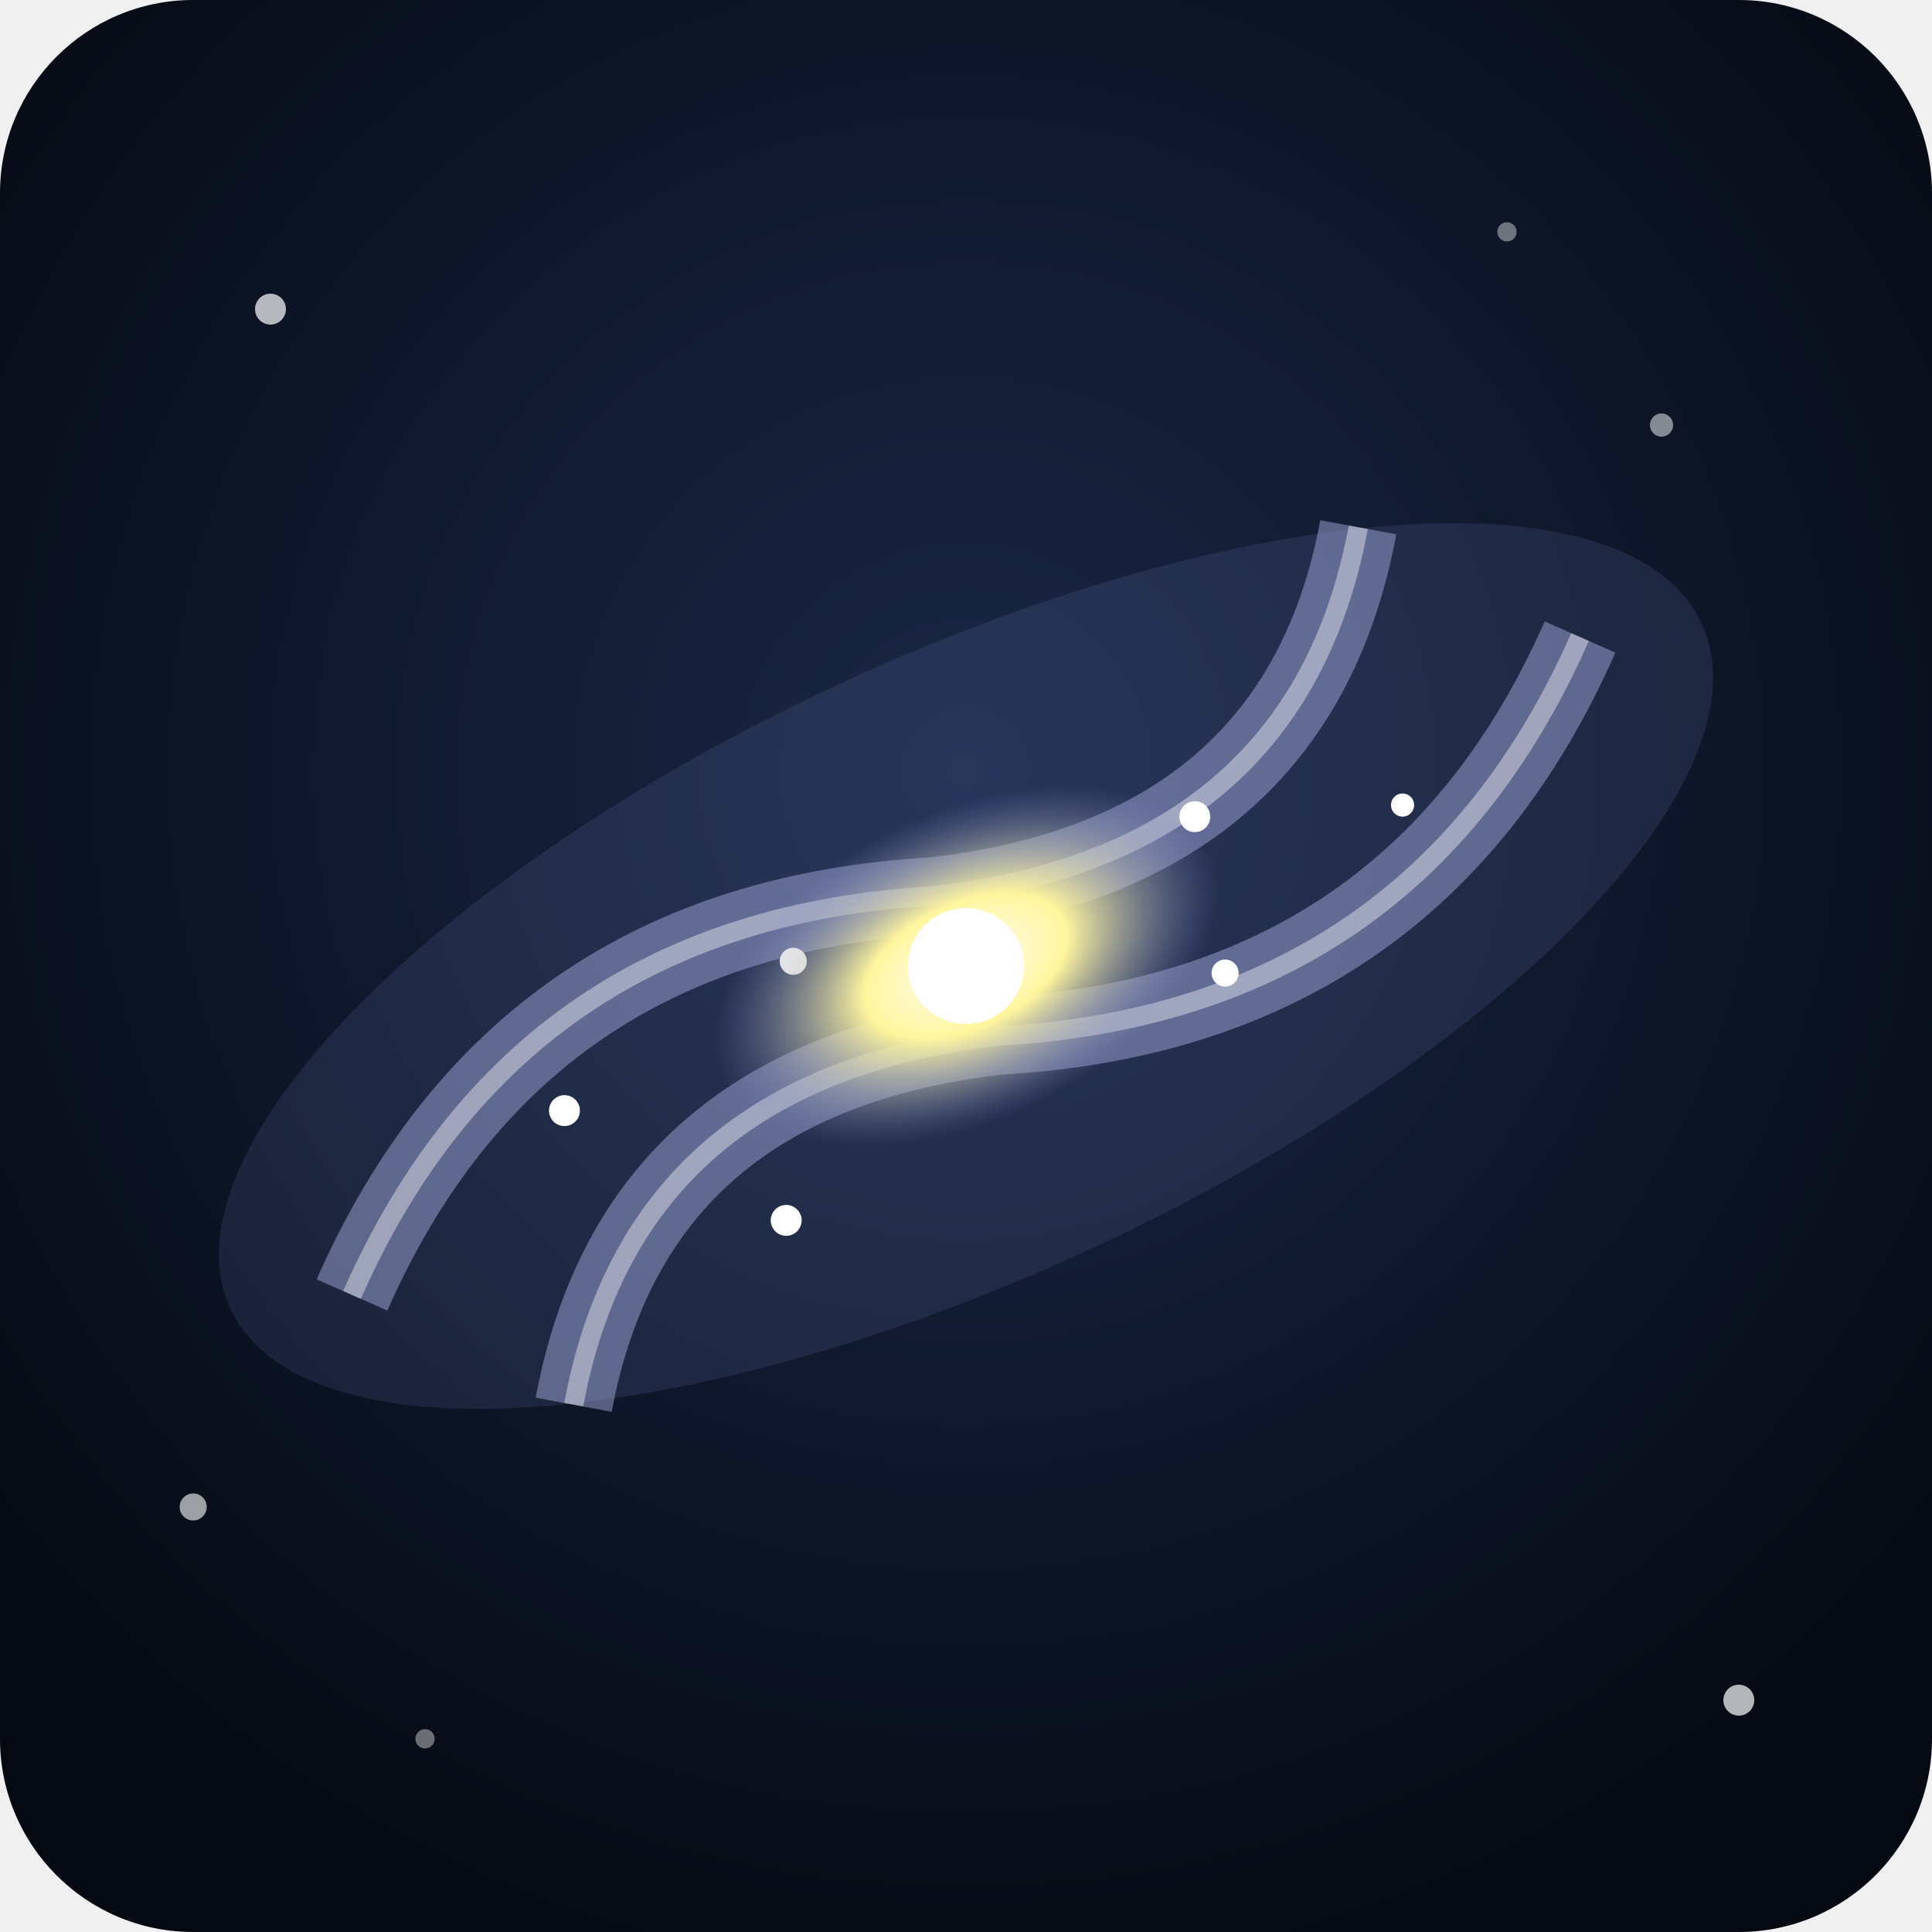
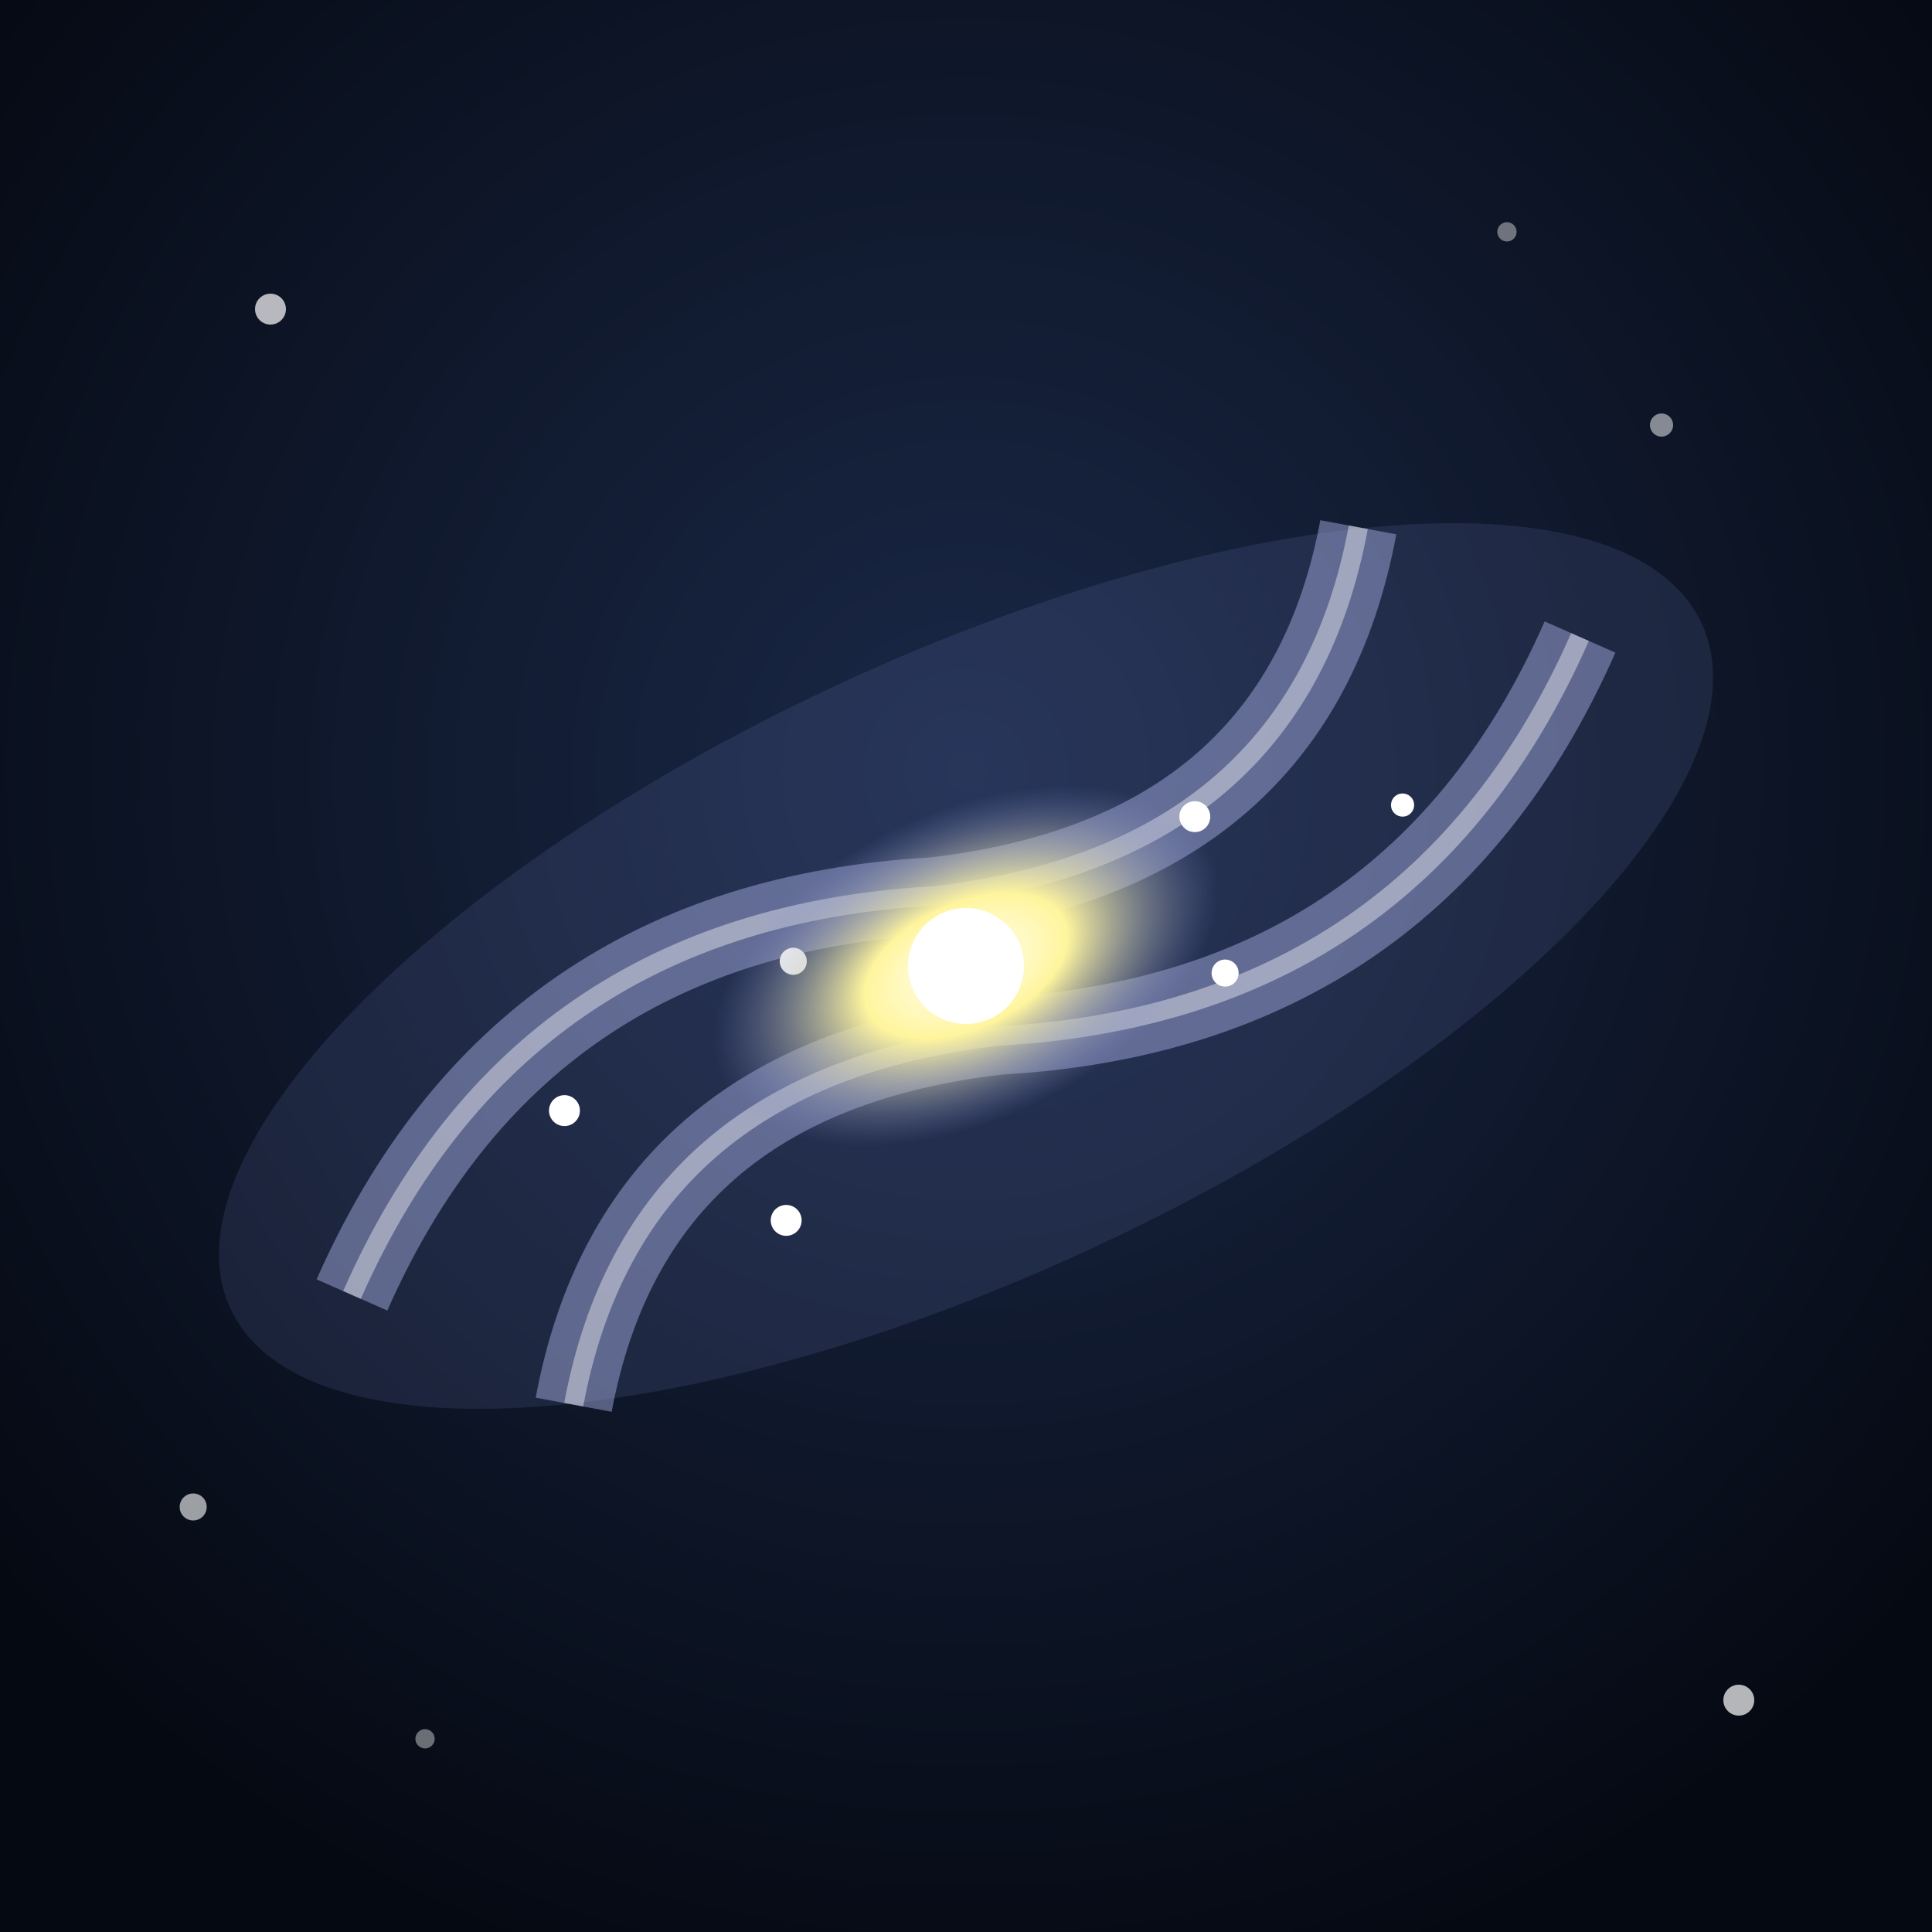
<svg xmlns="http://www.w3.org/2000/svg" viewBox="0 0 100 100">
  <defs>
    <radialGradient id="bg" cx="50%" cy="40%" r="65%">
      <stop offset="0%" stop-color="#1a2847" />
      <stop offset="100%" stop-color="#050912" />
    </radialGradient>
  </defs>
-   <rect width="100" height="100" rx="10" fill="url(#bg)" />
+   <rect width="100" height="100" rx="0" fill="url(#bg)" />
  <circle cx="14" cy="16" r="0.8" fill="white" opacity="0.7" />
  <circle cx="86" cy="22" r="0.6" fill="white" opacity="0.5" />
  <circle cx="10" cy="78" r="0.7" fill="white" opacity="0.6" />
  <circle cx="90" cy="88" r="0.8" fill="white" opacity="0.7" />
  <circle cx="78" cy="12" r="0.5" fill="white" opacity="0.4" />
  <circle cx="22" cy="90" r="0.5" fill="white" opacity="0.4" />
  <defs>
    <radialGradient id="gc" cx="50%" cy="50%" r="50%">
      <stop offset="0%" stop-color="white" />
      <stop offset="40%" stop-color="#FFF59D" />
      <stop offset="100%" stop-color="#7986CB" stop-opacity="0" />
    </radialGradient>
  </defs>
  <ellipse cx="50" cy="50" rx="42" ry="16" fill="#7986CB" opacity="0.15" transform="rotate(-25,50,50)" />
  <path d="M 14,52 Q 30,38 50,46 Q 68,52 78,38" fill="none" stroke="#9FA8DA" stroke-width="4" opacity="0.5" transform="rotate(-25,50,50)" />
  <path d="M 14,52 Q 30,38 50,46 Q 68,52 78,38" fill="none" stroke="white" stroke-width="1" opacity="0.4" transform="rotate(-25,50,50)" />
  <path d="M 86,48 Q 70,62 50,54 Q 32,48 22,62" fill="none" stroke="#9FA8DA" stroke-width="4" opacity="0.5" transform="rotate(-25,50,50)" />
  <path d="M 86,48 Q 70,62 50,54 Q 32,48 22,62" fill="none" stroke="white" stroke-width="1" opacity="0.4" transform="rotate(-25,50,50)" />
  <g fill="white" transform="rotate(-25,50,50)">
    <circle cx="28" cy="48" r="0.8" />
    <circle cx="42" cy="46" r="0.7" />
    <circle cx="64" cy="48" r="0.8" />
    <circle cx="36" cy="58" r="0.8" />
    <circle cx="62" cy="56" r="0.7" />
    <circle cx="74" cy="52" r="0.6" />
  </g>
  <ellipse cx="50" cy="50" rx="14" ry="8" fill="url(#gc)" transform="rotate(-25,50,50)" />
  <circle cx="50" cy="50" r="3" fill="white" />
</svg>
